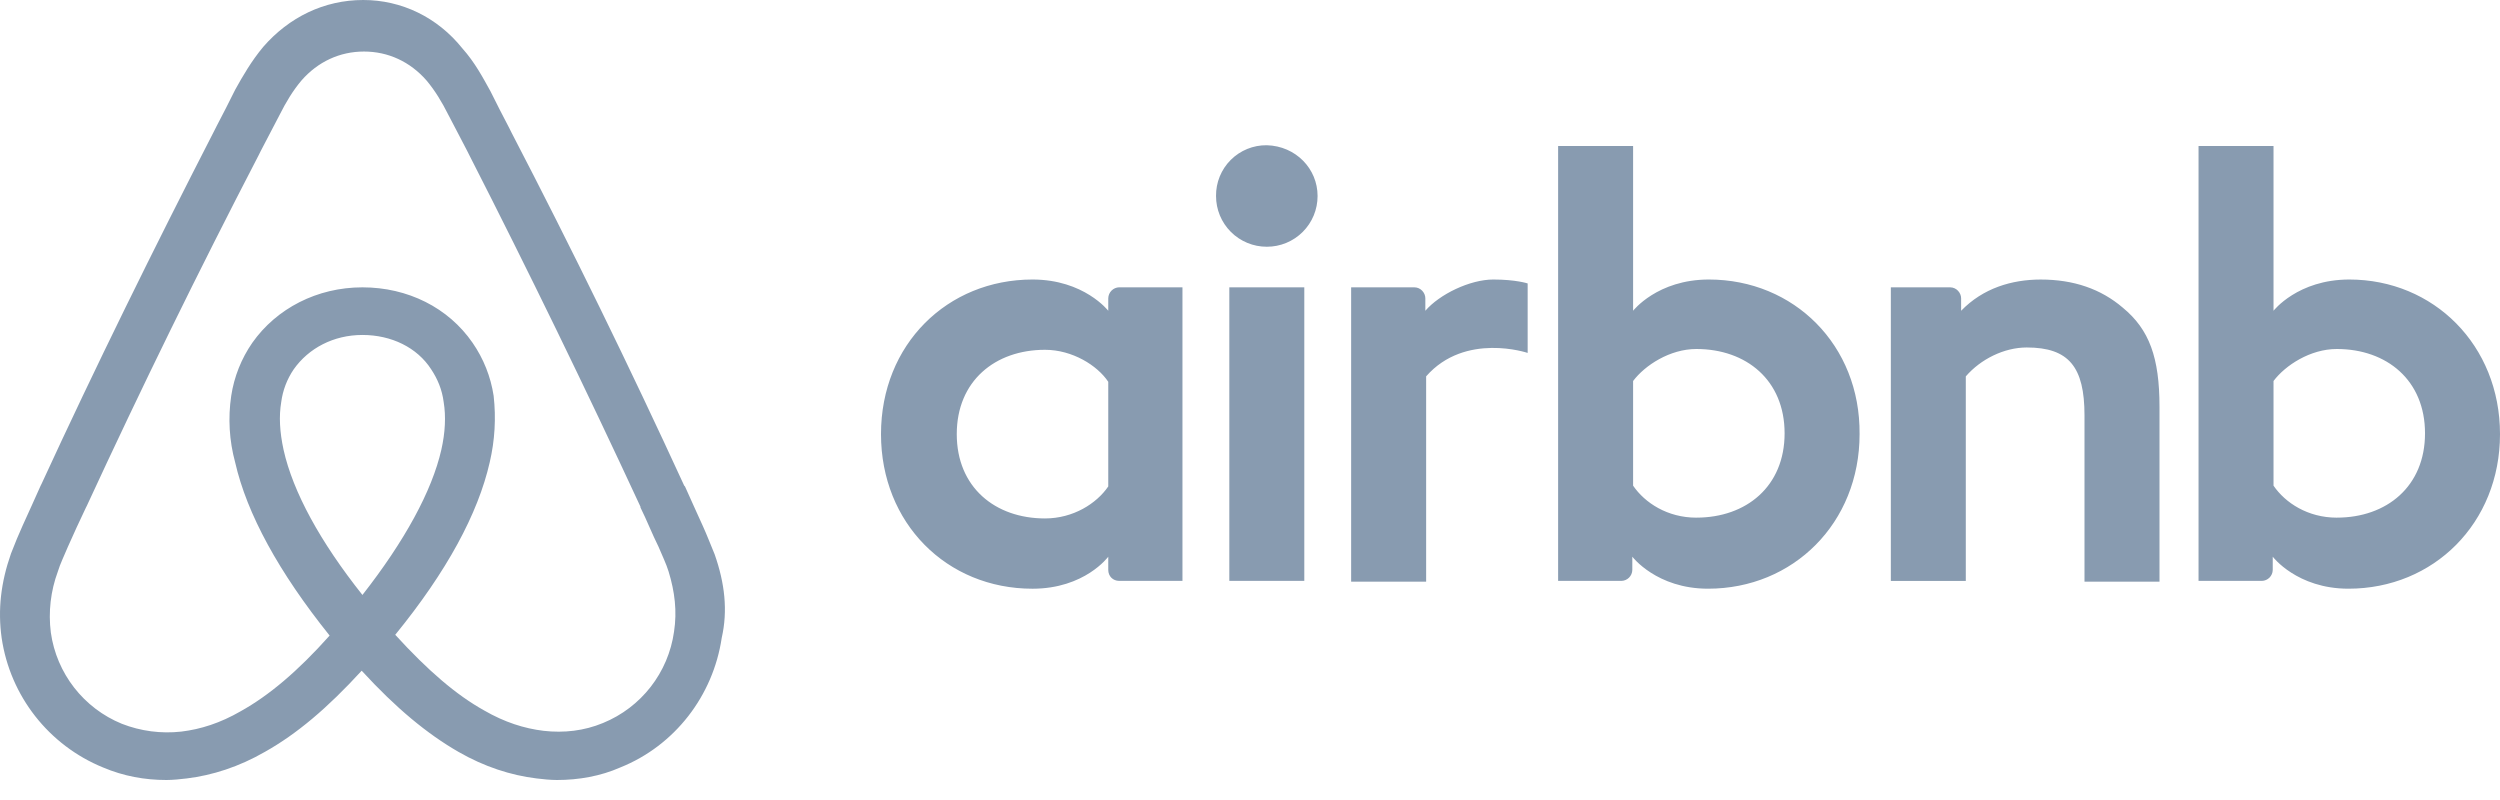
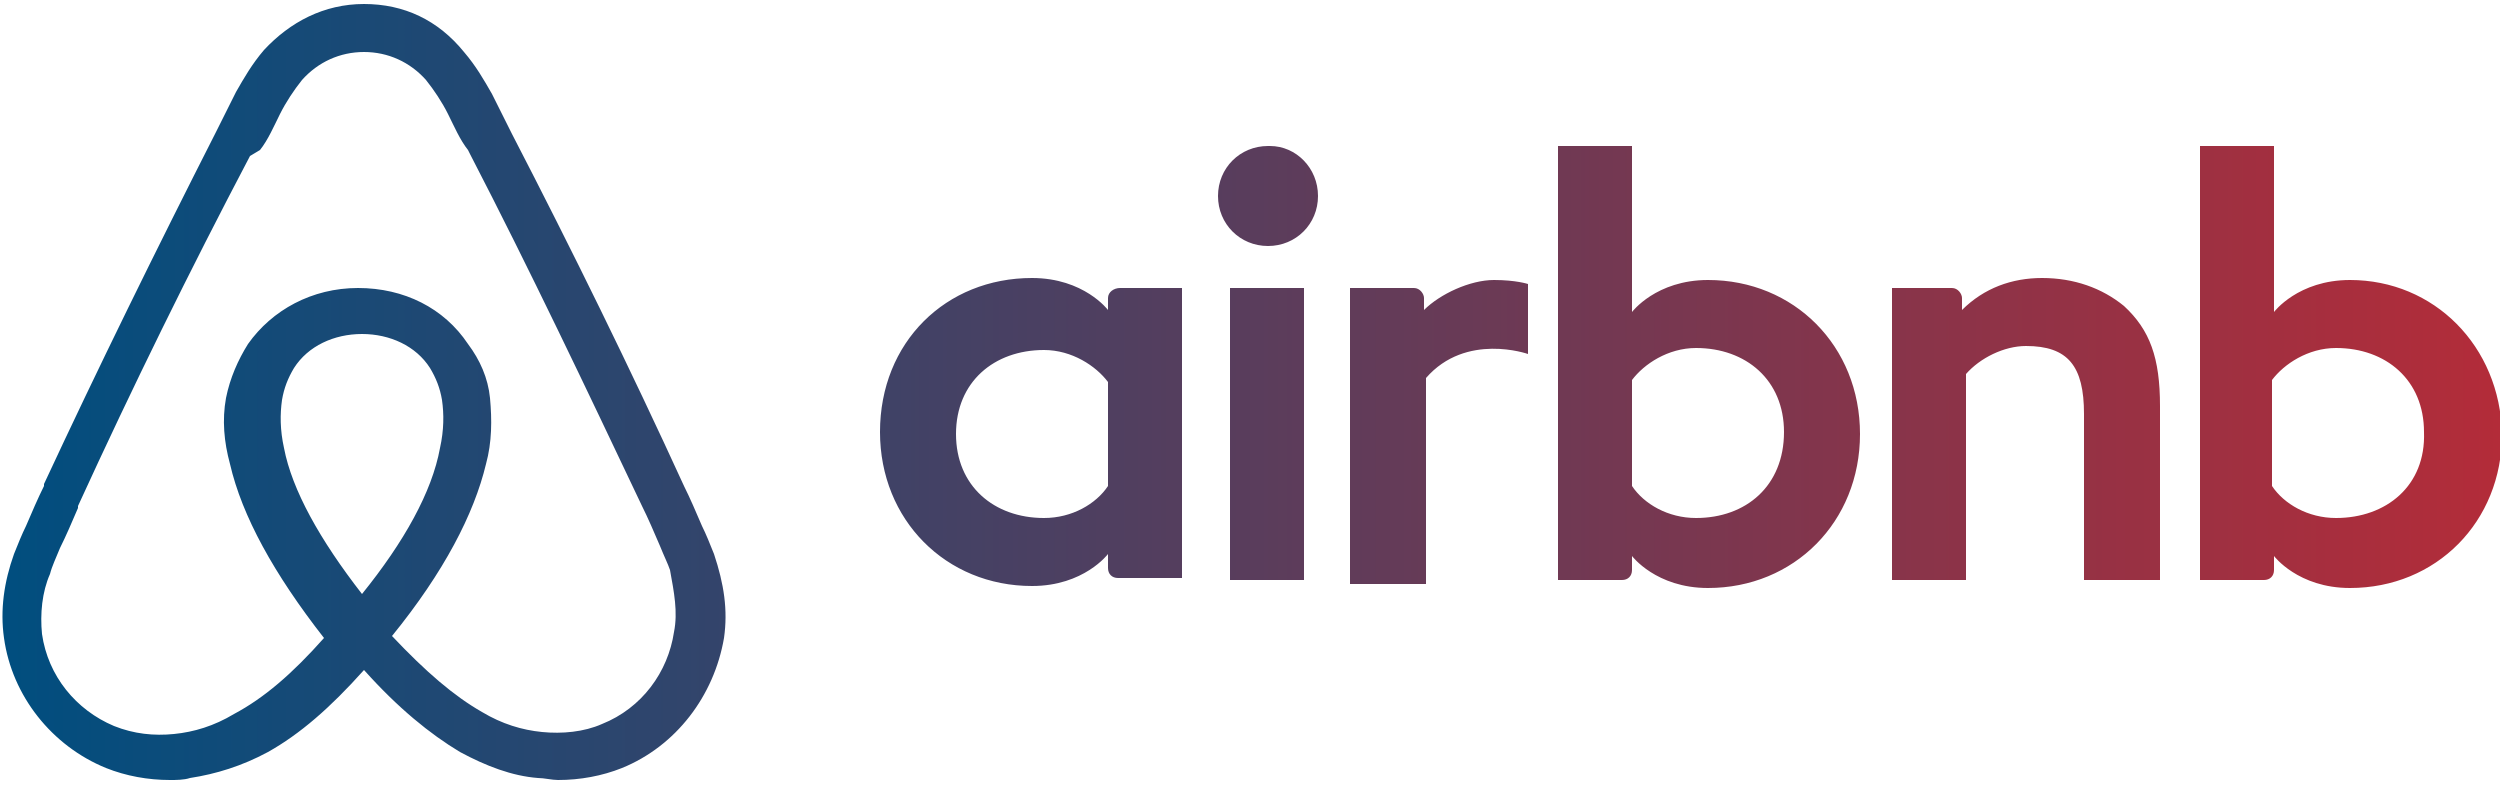
- <svg xmlns="http://www.w3.org/2000/svg" width="125" height="40" viewBox="0 0 125 40">
-   <path d="M65.879 9.8a2.533 2.533 0 0 1-2.539 2.537 2.532 2.532 0 0 1-2.538-2.538 2.508 2.508 0 0 1 2.538-2.537c1.446.039 2.539 1.171 2.539 2.537zm-10.466 5.114v.624s-1.21-1.562-3.787-1.562c-4.256 0-7.576 3.24-7.576 7.73 0 4.45 3.28 7.73 7.576 7.73 2.616 0 3.787-1.601 3.787-1.601v.663c0 .313.235.546.547.546h3.163V14.365H55.96a.561.561 0 0 0-.547.549zm0 9.407c-.585.86-1.757 1.601-3.162 1.601-2.5 0-4.413-1.561-4.413-4.216 0-2.655 1.914-4.216 4.413-4.216 1.367 0 2.616.78 3.162 1.6v5.231zm6.053-9.954h3.749v14.678h-3.749V14.367zm55.998-.391c-2.578 0-3.788 1.562-3.788 1.562V7.301h-3.749v21.744h3.163a.558.558 0 0 0 .547-.546v-.664s1.21 1.6 3.787 1.6c4.257 0 7.576-3.277 7.576-7.728 0-4.45-3.319-7.731-7.536-7.731zm-.625 11.907c-1.445 0-2.577-.741-3.163-1.6V19.05c.586-.78 1.835-1.6 3.163-1.6 2.499 0 4.412 1.561 4.412 4.216 0 2.654-1.913 4.216-4.412 4.216zm-8.864-5.543v8.744h-3.75V20.77c0-2.42-.78-3.396-2.888-3.396-1.132 0-2.304.585-3.047 1.445v10.228h-3.748v-14.68h2.967c.313 0 .547.274.547.548v.624c1.094-1.132 2.538-1.562 3.983-1.562 1.64 0 3.007.47 4.1 1.406 1.328 1.093 1.836 2.498 1.836 4.958zm-22.533-6.364c-2.576 0-3.787 1.562-3.787 1.562V7.301h-3.749v21.744h3.163a.559.559 0 0 0 .547-.546v-.664s1.21 1.6 3.787 1.6c4.257 0 7.576-3.277 7.576-7.728.04-4.451-3.28-7.731-7.537-7.731zm-.625 11.907c-1.444 0-2.576-.741-3.162-1.6V19.05c.586-.78 1.835-1.6 3.162-1.6 2.5 0 4.413 1.561 4.413 4.216 0 2.654-1.913 4.216-4.413 4.216zM74.665 13.976c1.132 0 1.718.196 1.718.196v3.474s-3.124-1.055-5.076 1.171v10.267h-3.75V14.367h3.164c.312 0 .546.273.546.546v.625c.704-.82 2.227-1.562 3.398-1.562zM35.733 27.718c-.195-.468-.39-.976-.586-1.406-.313-.702-.625-1.366-.898-1.99l-.039-.04a406.922 406.922 0 0 0-8.63-17.644l-.117-.235c-.32-.608-.633-1.22-.937-1.835-.39-.703-.78-1.444-1.406-2.147C21.87.859 20.074 0 18.161 0c-1.953 0-3.71.86-4.998 2.342-.586.703-1.016 1.444-1.406 2.148a84.724 84.724 0 0 1-.936 1.835l-.118.234c-3.007 5.856-5.935 11.79-8.63 17.645l-.04.078c-.272.625-.585 1.289-.898 1.99-.195.43-.39.899-.585 1.406-.508 1.444-.664 2.81-.468 4.217a8.297 8.297 0 0 0 5.076 6.48c1.016.43 2.07.625 3.163.625.313 0 .703-.039 1.016-.078 1.288-.156 2.616-.585 3.905-1.327 1.6-.898 3.124-2.186 4.842-4.06 1.718 1.874 3.28 3.162 4.842 4.06 1.29.742 2.616 1.17 3.905 1.327.312.04.703.078 1.016.078 1.093 0 2.186-.195 3.162-.625 2.734-1.094 4.647-3.591 5.077-6.48.31-1.366.154-2.732-.353-4.177zm-17.611 2.03c-2.11-2.655-3.476-5.153-3.944-7.26-.195-.899-.235-1.68-.117-2.382a3.78 3.78 0 0 1 .625-1.64c.742-1.054 1.991-1.718 3.436-1.718 1.445 0 2.734.625 3.437 1.718.312.468.547 1.015.625 1.64.117.703.078 1.522-.117 2.381-.47 2.069-1.837 4.568-3.945 7.26zm15.58 1.835a5.802 5.802 0 0 1-3.553 4.568c-.937.39-1.953.507-2.968.39-.976-.118-1.953-.43-2.967-1.015-1.406-.782-2.812-1.991-4.452-3.787 2.577-3.162 4.139-6.051 4.725-8.627a9.765 9.765 0 0 0 .195-3.32 6.329 6.329 0 0 0-1.054-2.654c-1.212-1.757-3.242-2.771-5.507-2.771-2.264 0-4.295 1.054-5.505 2.771a6.335 6.335 0 0 0-1.055 2.655 8.107 8.107 0 0 0 .195 3.319c.586 2.576 2.187 5.504 4.725 8.666-1.601 1.796-3.046 3.006-4.452 3.787-1.015.586-1.991.898-2.967 1.015a6.25 6.25 0 0 1-2.968-.39 5.802 5.802 0 0 1-3.553-4.568 6.457 6.457 0 0 1 .351-3.045c.117-.39.313-.78.508-1.25.273-.624.585-1.288.898-1.951l.04-.078a425.627 425.627 0 0 1 8.59-17.528l.117-.235c.313-.585.625-1.21.937-1.795.313-.625.664-1.211 1.094-1.719.82-.936 1.913-1.444 3.124-1.444 1.21 0 2.304.508 3.124 1.444.43.51.78 1.095 1.093 1.719.313.585.626 1.21.937 1.795l.118.235a516.84 516.84 0 0 1 8.552 17.567v.039c.312.626.586 1.328.898 1.953.195.468.39.858.508 1.248.311 1.014.428 1.991.272 3.006z" fill="#889BB0" />
+ <svg xmlns="http://www.w3.org/2000/svg" version="1.1" id="Layer_1" x="0px" y="0px" viewBox="0 0 125 40" style="enable-background:new 0 0 125 40;" xml:space="preserve">
+   <style type="text/css">
+ 	.st0{fill:url(#SVGID_1_);}
+ </style>
+   <linearGradient id="SVGID_1_" gradientUnits="userSpaceOnUse" x1="1.467958e-04" y1="19.5" x2="125" y2="19.5">
+     <stop offset="0" style="stop-color:#FFFFFF" />
+     <stop offset="0" style="stop-color:#004E7F" />
+     <stop offset="1" style="stop-color:#B32C39" />
+     <stop offset="1" style="stop-color:#FFDD00" />
+     <stop offset="1" style="stop-color:#000000" />
+   </linearGradient>
+   <path class="st0" d="M65.9,9.8c0,1.4-1.1,2.5-2.5,2.5c0,0,0,0,0,0c-1.4,0-2.5-1.1-2.5-2.5c0,0,0,0,0,0c0-1.4,1.1-2.5,2.5-2.5  c0,0,0,0,0.1,0C64.8,7.3,65.9,8.4,65.9,9.8L65.9,9.8z M55.4,14.9v0.6c0,0-1.2-1.6-3.8-1.6c-4.3,0-7.6,3.2-7.6,7.7  c0,4.4,3.3,7.7,7.6,7.7c2.6,0,3.8-1.6,3.8-1.6v0.7c0,0.3,0.2,0.5,0.5,0.5h3.2V14.4H56C55.7,14.4,55.4,14.6,55.4,14.9z M55.4,24.3  c-0.6,0.9-1.8,1.6-3.2,1.6c-2.5,0-4.4-1.6-4.4-4.2s1.9-4.2,4.4-4.2c1.4,0,2.6,0.8,3.2,1.6V24.3z M61.5,14.4h3.7V29h-3.7  C61.5,29,61.5,14.4,61.5,14.4z M117.5,14c-2.6,0-3.8,1.6-3.8,1.6V7.3h-3.7V29h3.2c0.3,0,0.5-0.2,0.5-0.5v-0.7c0,0,1.2,1.6,3.8,1.6  c4.3,0,7.6-3.3,7.6-7.7C125,17.3,121.7,14,117.5,14z M116.8,25.9c-1.4,0-2.6-0.7-3.2-1.6V19c0.6-0.8,1.8-1.6,3.2-1.6  c2.5,0,4.4,1.6,4.4,4.2C121.3,24.3,119.3,25.9,116.8,25.9L116.8,25.9z M108,20.3v8.7h-3.8v-8.3c0-2.4-0.8-3.4-2.9-3.4  c-1.1,0-2.3,0.6-3,1.4V29h-3.7V14.4h3c0.3,0,0.5,0.3,0.5,0.5v0.6c1.1-1.1,2.5-1.6,4-1.6c1.6,0,3,0.5,4.1,1.4  C107.5,16.5,108,17.9,108,20.3L108,20.3z M85.4,14c-2.6,0-3.8,1.6-3.8,1.6V7.3h-3.7V29h3.2c0.3,0,0.5-0.2,0.5-0.5v-0.7  c0,0,1.2,1.6,3.8,1.6c4.3,0,7.6-3.3,7.6-7.7C93,17.3,89.7,14,85.4,14z M84.8,25.9c-1.4,0-2.6-0.7-3.2-1.6V19  c0.6-0.8,1.8-1.6,3.2-1.6c2.5,0,4.4,1.6,4.4,4.2C89.2,24.3,87.3,25.9,84.8,25.9L84.8,25.9z M74.7,14c1.1,0,1.7,0.2,1.7,0.2v3.5  c0,0-3.1-1.1-5.1,1.2v10.3h-3.8V14.4h3.2c0.3,0,0.5,0.3,0.5,0.5v0.6C72,14.7,73.5,14,74.7,14z M35.7,27.7c-0.2-0.5-0.4-1-0.6-1.4  c-0.3-0.7-0.6-1.4-0.9-2l0,0c-2.7-5.9-5.6-11.8-8.6-17.6l-0.1-0.2c-0.3-0.6-0.6-1.2-0.9-1.8c-0.4-0.7-0.8-1.4-1.4-2.1  c-1.3-1.6-3-2.4-5-2.4c-2,0-3.7,0.9-5,2.3c-0.6,0.7-1,1.4-1.4,2.1c-0.3,0.6-0.6,1.2-0.9,1.8l-0.1,0.2c-3,5.9-5.9,11.8-8.6,17.6  l0,0.1c-0.3,0.6-0.6,1.3-0.9,2c-0.2,0.4-0.4,0.9-0.6,1.4c-0.5,1.4-0.7,2.8-0.5,4.2c0.4,2.9,2.4,5.4,5.1,6.5c1,0.4,2.1,0.6,3.2,0.6  c0.3,0,0.7,0,1-0.1c1.3-0.2,2.6-0.6,3.9-1.3c1.6-0.9,3.1-2.2,4.8-4.1c1.7,1.9,3.3,3.2,4.8,4.1c1.3,0.7,2.6,1.2,3.9,1.3  c0.3,0,0.7,0.1,1,0.1c1.1,0,2.2-0.2,3.2-0.6c2.7-1.1,4.6-3.6,5.1-6.5C36.4,30.5,36.2,29.2,35.7,27.7z M18.1,29.7  c-2.1-2.7-3.5-5.2-3.9-7.3c-0.2-0.9-0.2-1.7-0.1-2.4c0.1-0.6,0.3-1.1,0.6-1.6c0.7-1.1,2-1.7,3.4-1.7s2.7,0.6,3.4,1.7  c0.3,0.5,0.5,1,0.6,1.6c0.1,0.7,0.1,1.5-0.1,2.4C21.6,24.6,20.2,27.1,18.1,29.7L18.1,29.7z M33.7,31.6c-0.3,2-1.6,3.8-3.6,4.6  c-0.9,0.4-2,0.5-3,0.4c-1-0.1-2-0.4-3-1c-1.4-0.8-2.8-2-4.5-3.8c2.6-3.2,4.1-6.1,4.7-8.6c0.3-1.1,0.3-2.2,0.2-3.3  c-0.1-1-0.5-1.9-1.1-2.7c-1.2-1.8-3.2-2.8-5.5-2.8c-2.3,0-4.3,1.1-5.5,2.8c-0.5,0.8-0.9,1.7-1.1,2.7c-0.2,1.1-0.1,2.2,0.2,3.3  c0.6,2.6,2.2,5.5,4.7,8.7c-1.6,1.8-3,3-4.5,3.8c-1,0.6-2,0.9-3,1c-1,0.1-2,0-3-0.4c-1.9-0.8-3.3-2.5-3.6-4.6c-0.1-1,0-2.1,0.4-3  c0.1-0.4,0.3-0.8,0.5-1.3c0.3-0.6,0.6-1.3,0.9-2l0-0.1c2.7-5.9,5.6-11.8,8.6-17.5L13,7.5C13.4,7,13.7,6.3,14,5.7  c0.3-0.6,0.7-1.2,1.1-1.7c0.8-0.9,1.9-1.4,3.1-1.4c1.2,0,2.3,0.5,3.1,1.4c0.4,0.5,0.8,1.1,1.1,1.7C22.7,6.3,23,7,23.4,7.5l0.1,0.2  c3,5.8,5.8,11.7,8.6,17.6v0c0.3,0.6,0.6,1.3,0.9,2c0.2,0.5,0.4,0.9,0.5,1.2C33.7,29.6,33.9,30.6,33.7,31.6z" />
</svg>
